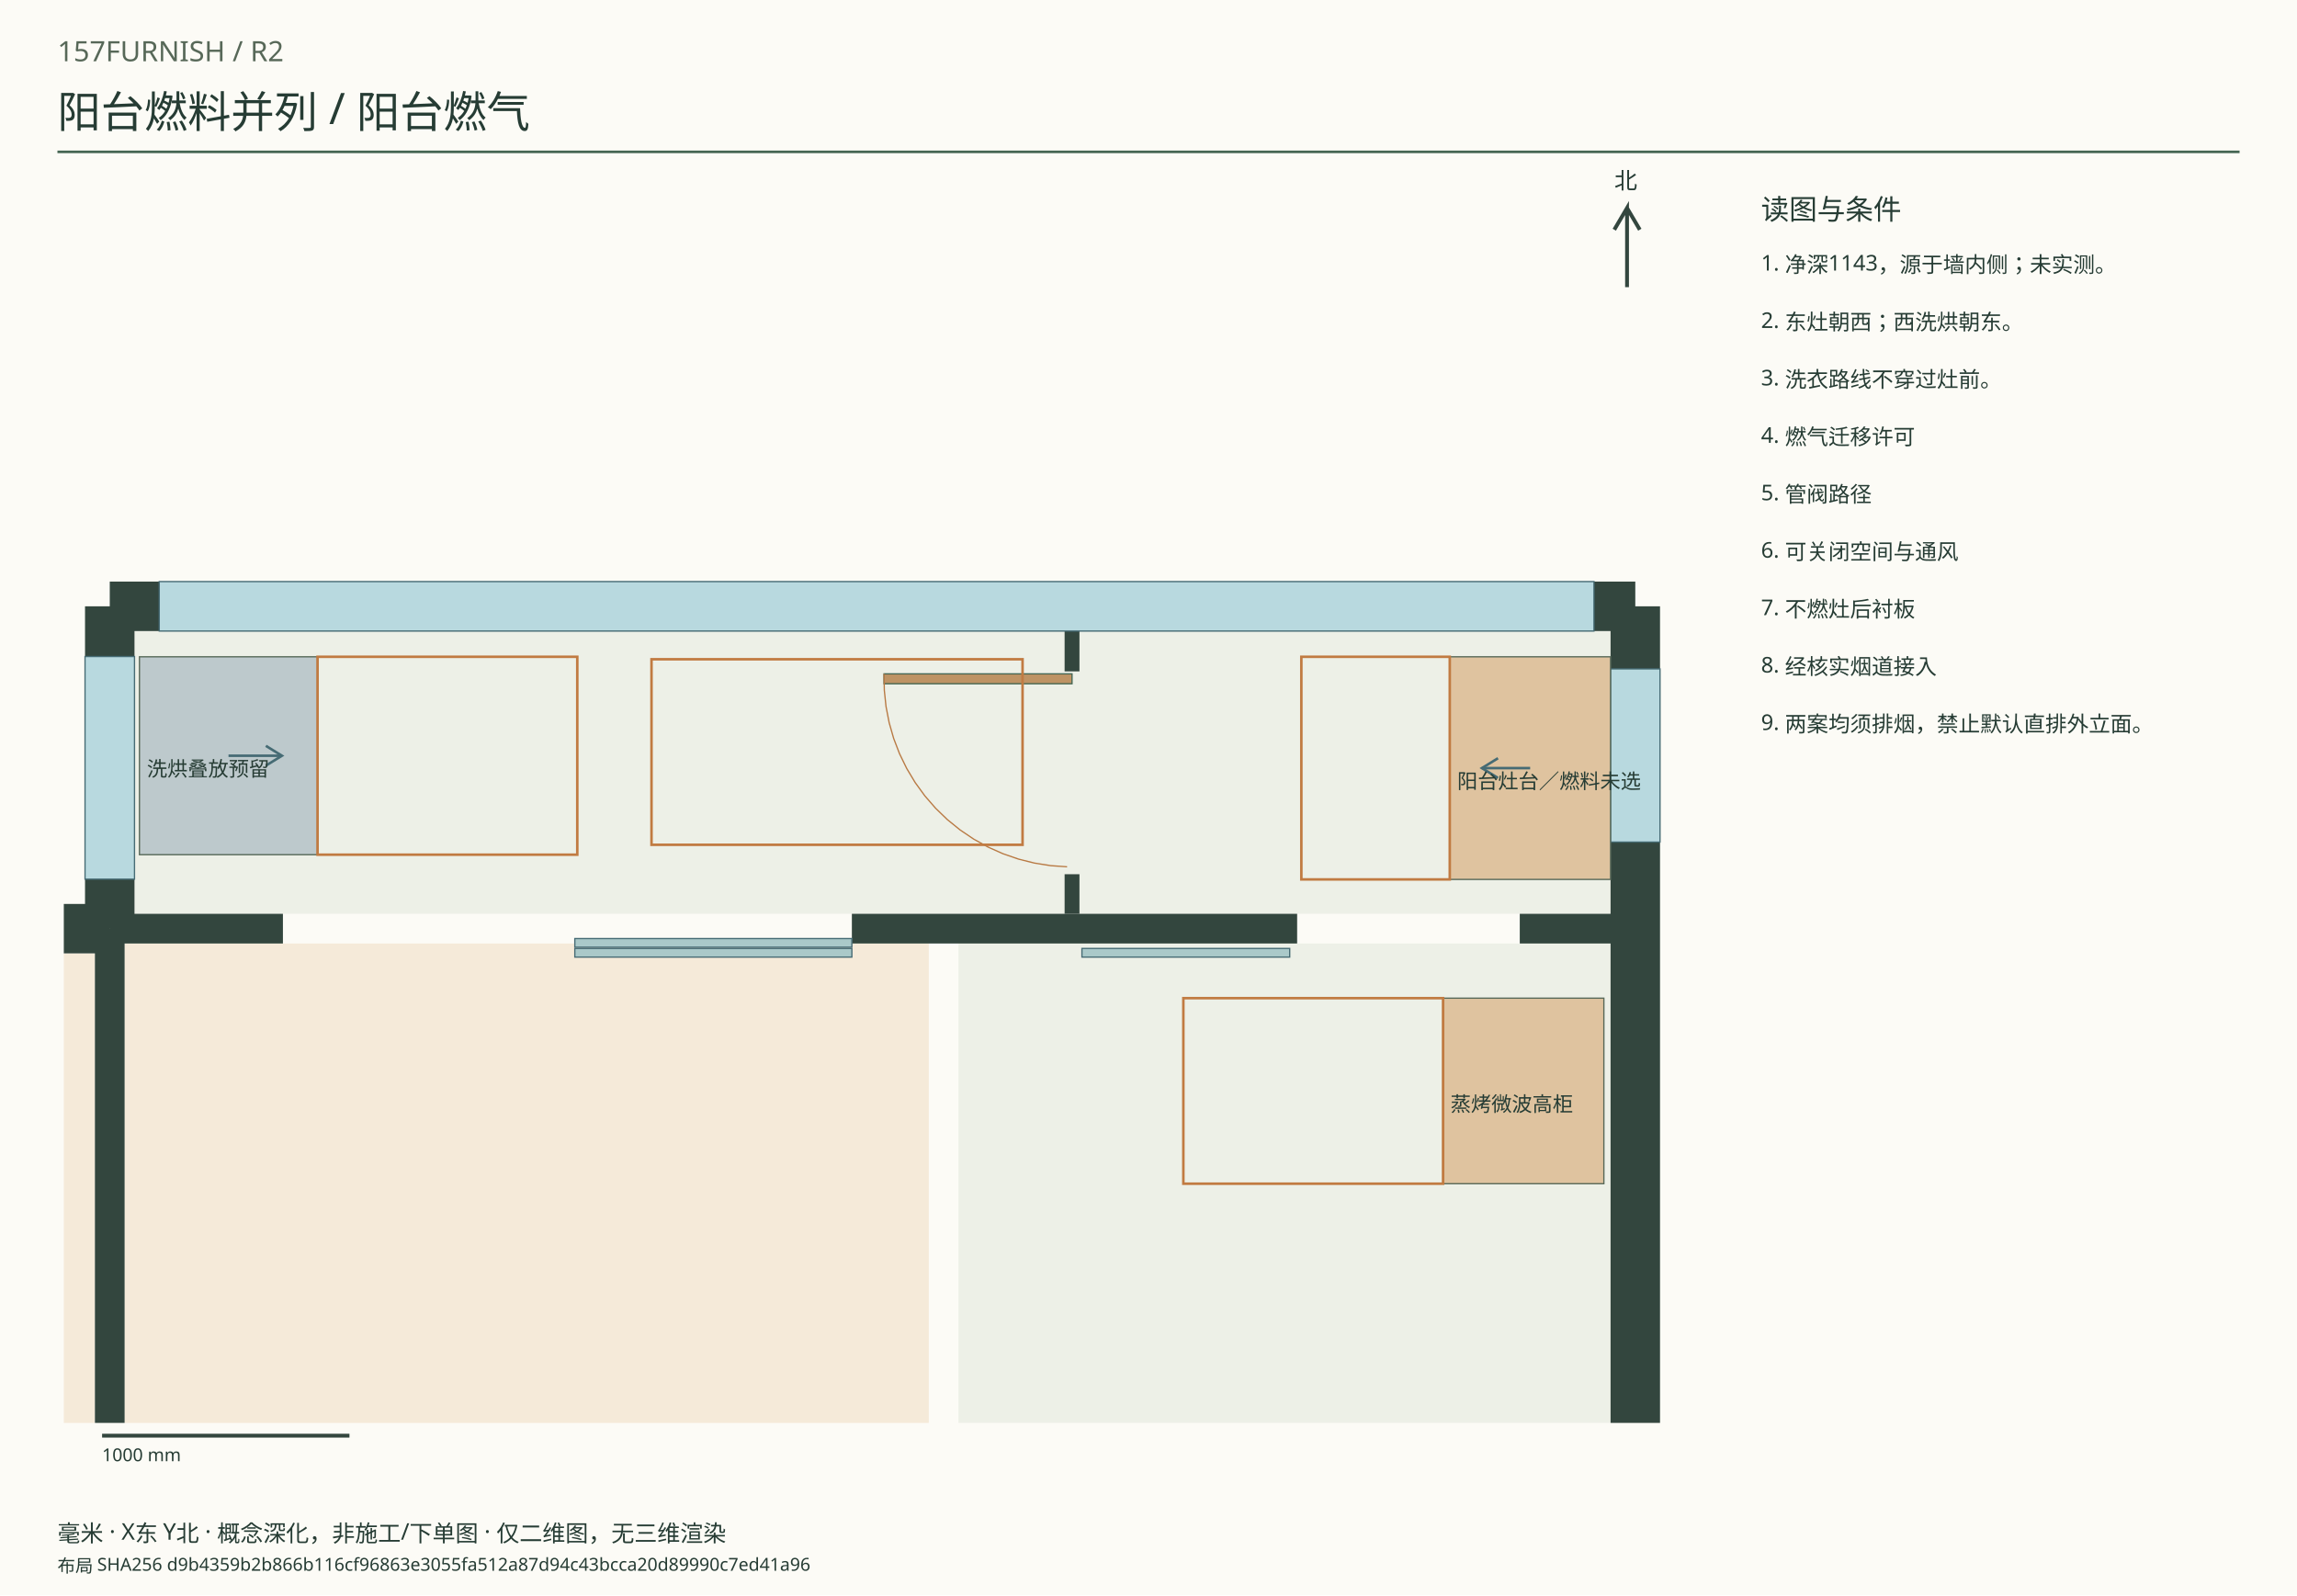
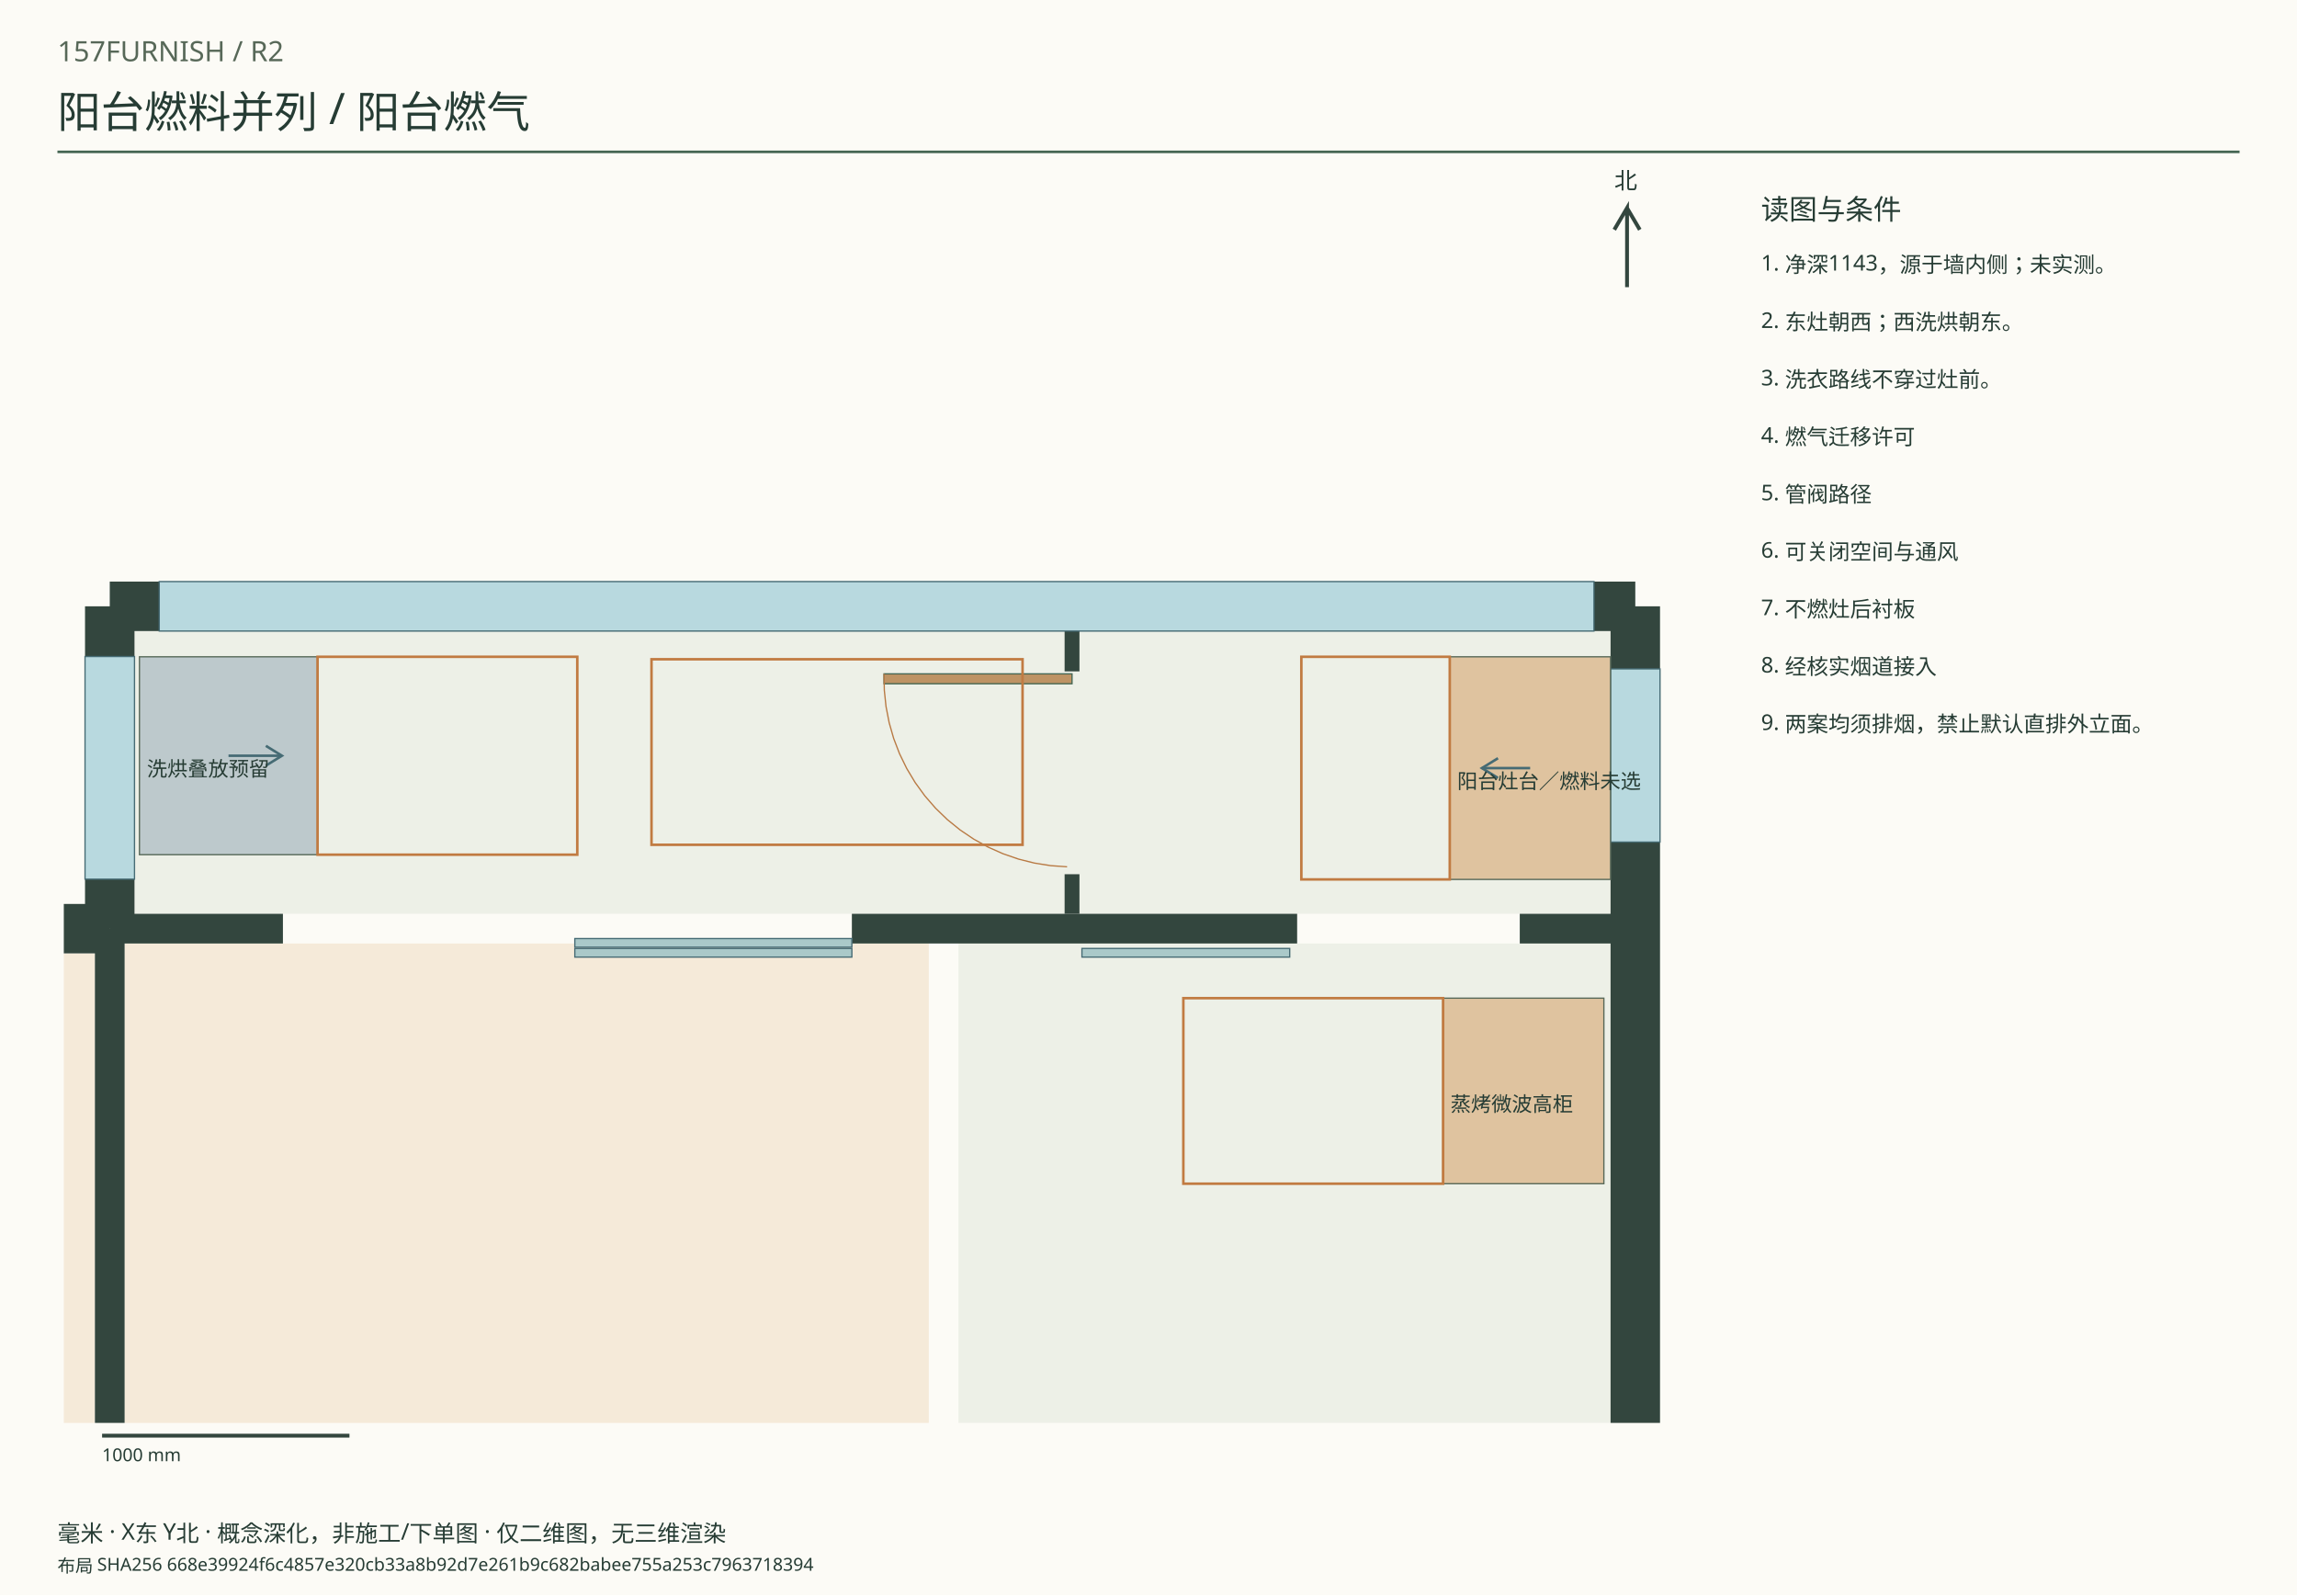
- <svg xmlns="http://www.w3.org/2000/svg" width="1800" height="1250" viewBox="0 0 1800 1250" data-revision="R2" data-layout-sha256="d9b4359b2b866b116cf96863e3055fa512a87d94c43bcca20d89990c7ed41a96">
+ <svg xmlns="http://www.w3.org/2000/svg" width="1800" height="1250" viewBox="0 0 1800 1250" data-revision="R2" data-layout-sha256="668e39924f6c4857e320cb33a8b92d7e261b9c682babee755a253c7963718394">
  <rect x="0" y="0" width="1800" height="1250" fill="#fcfbf6" stroke="none" stroke-width="1" />
  <text x="45.000" y="48.000" font-size="22" fill="#576858" font-family="Microsoft YaHei, sans-serif">157FURNISH  /  R2</text>
  <text x="45.000" y="100.000" font-size="34" fill="#263c34" font-family="Microsoft YaHei, sans-serif">阳台燃料并列 / 阳台燃气</text>
  <polyline points="45.000,119.000 1755.000,119.000" fill="none" stroke="#456653" stroke-width="2" />
  <text x="45.000" y="1208.000" font-size="18" fill="#263c34" font-family="Microsoft YaHei, sans-serif">毫米 · X东 Y北 · 概念深化，非施工/下单图 · 仅二维图，无三维渲染</text>
-   <text x="45.000" y="1232.000" font-size="14" fill="#263c34" font-family="Microsoft YaHei, sans-serif">布局 SHA256 d9b4359b2b866b116cf96863e3055fa512a87d94c43bcca20d89990c7ed41a96</text>
+   <text x="45.000" y="1232.000" font-size="14" fill="#263c34" font-family="Microsoft YaHei, sans-serif">布局 SHA256 668e39924f6c4857e320cb33a8b92d7e261b9c682babee755a253c7963718394</text>
  <text x="1380.000" y="172.000" font-size="22" fill="#263c34" font-family="Microsoft YaHei, sans-serif">读图与条件</text>
  <text x="1380.000" y="212.000" font-size="17" fill="#263c34" font-family="Microsoft YaHei, sans-serif">1. 净深1143，源于墙内侧；未实测。</text>
  <text x="1380.000" y="257.000" font-size="17" fill="#263c34" font-family="Microsoft YaHei, sans-serif">2. 东灶朝西；西洗烘朝东。</text>
  <text x="1380.000" y="302.000" font-size="17" fill="#263c34" font-family="Microsoft YaHei, sans-serif">3. 洗衣路线不穿过灶前。</text>
  <text x="1380.000" y="347.000" font-size="17" fill="#263c34" font-family="Microsoft YaHei, sans-serif">4. 燃气迁移许可</text>
  <text x="1380.000" y="392.000" font-size="17" fill="#263c34" font-family="Microsoft YaHei, sans-serif">5. 管阀路径</text>
  <text x="1380.000" y="437.000" font-size="17" fill="#263c34" font-family="Microsoft YaHei, sans-serif">6. 可关闭空间与通风</text>
  <text x="1380.000" y="482.000" font-size="17" fill="#263c34" font-family="Microsoft YaHei, sans-serif">7. 不燃灶后衬板</text>
  <text x="1380.000" y="527.000" font-size="17" fill="#263c34" font-family="Microsoft YaHei, sans-serif">8. 经核实烟道接入</text>
  <text x="1380.000" y="572.000" font-size="17" fill="#263c34" font-family="Microsoft YaHei, sans-serif">9. 两案均须排烟，禁止默认直排外立面。</text>
  <defs>
    <clipPath id="planClip">
      <rect x="50" y="145" width="1280" height="970" />
    </clipPath>
  </defs>
  <g clip-path="url(#planClip)">
    <rect x="-437.563" y="747.083" width="511.948" height="791.086" fill="#f5ead9" stroke="none" stroke-width="1" />
    <rect x="97.646" y="739.329" width="630.194" height="810.471" fill="#f5ead9" stroke="none" stroke-width="1" />
    <rect x="751.101" y="739.329" width="510.978" height="798.84" fill="#edf0e7" stroke="none" stroke-width="1" />
    <rect x="105.4" y="494.502" width="1156.68" height="221.566" fill="#edf0e7" stroke="none" stroke-width="1" />
    <rect x="1262.08" y="659.852" width="38.769" height="940.154" fill="#33463e" stroke="none" stroke-width="1" />
    <rect x="1262.08" y="524.16" width="38.769" height="135.692" fill="#33463e" stroke="none" stroke-width="1" />
    <rect x="1262.08" y="475.117" width="38.769" height="49.043" fill="#33463e" stroke="none" stroke-width="1" />
    <rect x="86.015" y="455.732" width="38.769" height="38.769" fill="#33463e" stroke="none" stroke-width="1" />
    <rect x="124.785" y="455.732" width="1124.308" height="38.769" fill="#33463e" stroke="none" stroke-width="1" />
    <rect x="1249.092" y="455.732" width="32.372" height="38.769" fill="#33463e" stroke="none" stroke-width="1" />
    <rect x="66.631" y="688.929" width="38.769" height="38.769" fill="#33463e" stroke="none" stroke-width="1" />
    <rect x="66.631" y="514.468" width="38.769" height="174.462" fill="#33463e" stroke="none" stroke-width="1" />
    <rect x="66.631" y="475.117" width="38.769" height="39.351" fill="#33463e" stroke="none" stroke-width="1" />
    <rect x="-61.502" y="708.314" width="147.517" height="38.769" fill="#33463e" stroke="none" stroke-width="1" />
    <rect x="74.385" y="727.698" width="23.262" height="822.101" fill="#33463e" stroke="none" stroke-width="1" />
    <rect x="86.015" y="716.068" width="135.692" height="23.262" fill="#33463e" stroke="none" stroke-width="1" />
    <rect x="667.554" y="716.068" width="348.923" height="23.262" fill="#33463e" stroke="none" stroke-width="1" />
    <rect x="1190.938" y="716.068" width="90.526" height="23.262" fill="#33463e" stroke="none" stroke-width="1" />
    <rect x="834.261" y="685.052" width="11.631" height="31.015" fill="#33463e" stroke="none" stroke-width="1" />
    <rect x="834.261" y="494.502" width="11.631" height="31.597" fill="#33463e" stroke="none" stroke-width="1" />
    <rect x="1262.08" y="524.16" width="38.769" height="135.692" fill="#b8d9df" stroke="#466b74" stroke-width="1" />
    <rect x="124.785" y="455.732" width="1124.308" height="38.769" fill="#b8d9df" stroke="#466b74" stroke-width="1" />
    <rect x="66.631" y="514.468" width="38.769" height="174.462" fill="#b8d9df" stroke="#466b74" stroke-width="1" />
    <rect x="450.446" y="743.206" width="217.108" height="6.785" fill="#aac9c9" stroke="#466b74" stroke-width="1" />
    <rect x="450.446" y="735.452" width="217.108" height="6.785" fill="#aac9c9" stroke="#466b74" stroke-width="1" />
    <rect x="847.831" y="743.206" width="162.831" height="6.785" fill="#aac9c9" stroke="#466b74" stroke-width="1" />
    <polygon points="840.077,528.037 692.754,528.037 692.754,535.791 840.077,535.791" fill="#be9364" stroke="#456653" />
    <polyline points="836.200,679.237 823.375,678.338 810.677,676.326 798.202,673.214 786.046,669.026 774.302,663.795 763.058,657.561 752.400,650.370 742.410,642.278 733.162,633.346 724.729,623.641 717.173,613.239 710.553,602.218 704.918,590.662 700.313,578.658 696.770,566.299 694.319,553.678 692.977,540.892 692.754,528.037" fill="none" stroke="#b87943" stroke-width="1" />
    <rect x="1136.08" y="514.662" width="126" height="174.462" fill="#dfc39f" stroke="#576858" stroke-width="1" data-object="hob" data-mm="14227,8870,650,900" data-transform="55.0,441.0,0.19384615384615383,8650,10150" />
    <polyline points="1199.080,601.892 1161.280,601.892" fill="none" stroke="#466b74" stroke-width="2" />
    <polyline points="1173.880,609.646 1161.280,601.892 1173.880,594.138" fill="none" stroke="#466b74" stroke-width="2" />
    <text x="1141.895" y="617.892" font-size="16" fill="#263c34" font-family="Microsoft YaHei, sans-serif">阳台灶台／燃料未选</text>
    <rect x="1130.846" y="782.169" width="126" height="145.385" fill="#dfc39f" stroke="#576858" stroke-width="1" data-object="tower" data-mm="14200,7640,650,750" data-transform="55.0,441.0,0.19384615384615383,8650,10150" />
    <text x="1136.662" y="870.862" font-size="16" fill="#263c34" font-family="Microsoft YaHei, sans-serif">蒸烤微波高柜</text>
    <rect x="109.277" y="514.662" width="139.569" height="155.077" fill="#bdc9cc" stroke="#576858" stroke-width="1" data-object="laundry" data-mm="8930,8970,720,800" data-transform="55.0,441.0,0.19384615384615383,8650,10150" />
    <polyline points="179.062,592.200 220.932,592.200" fill="none" stroke="#466b74" stroke-width="2" />
    <polyline points="208.332,584.446 220.932,592.200 208.332,599.954" fill="none" stroke="#466b74" stroke-width="2" />
    <text x="115.092" y="608.200" font-size="16" fill="#263c34" font-family="Microsoft YaHei, sans-serif">洗烘叠放预留</text>
    <rect x="1019.772" y="514.662" width="116.308" height="174.462" fill="none" stroke="#c17b42" stroke-width="2" />
    <rect x="927.308" y="782.169" width="203.538" height="145.385" fill="none" stroke="#c17b42" stroke-width="2" />
    <rect x="248.846" y="514.662" width="203.538" height="155.077" fill="none" stroke="#c17b42" stroke-width="2" />
    <rect x="510.538" y="516.6" width="290.769" height="145.385" fill="none" stroke="#c17b42" stroke-width="2" />
  </g>
  <polyline points="1275.000,225.000 1275.000,163.000 1265.000,180.000 1275.000,163.000 1285.000,180.000" fill="none" stroke="#33463e" stroke-width="3" />
  <text x="1265.000" y="148.000" font-size="18" fill="#263c34" font-family="Microsoft YaHei, sans-serif">北</text>
  <polyline points="80.000,1125.000 273.846,1125.000" fill="none" stroke="#33463e" stroke-width="3" />
  <text x="80.000" y="1145.000" font-size="14" fill="#263c34" font-family="Microsoft YaHei, sans-serif">1000 mm</text>
</svg>
